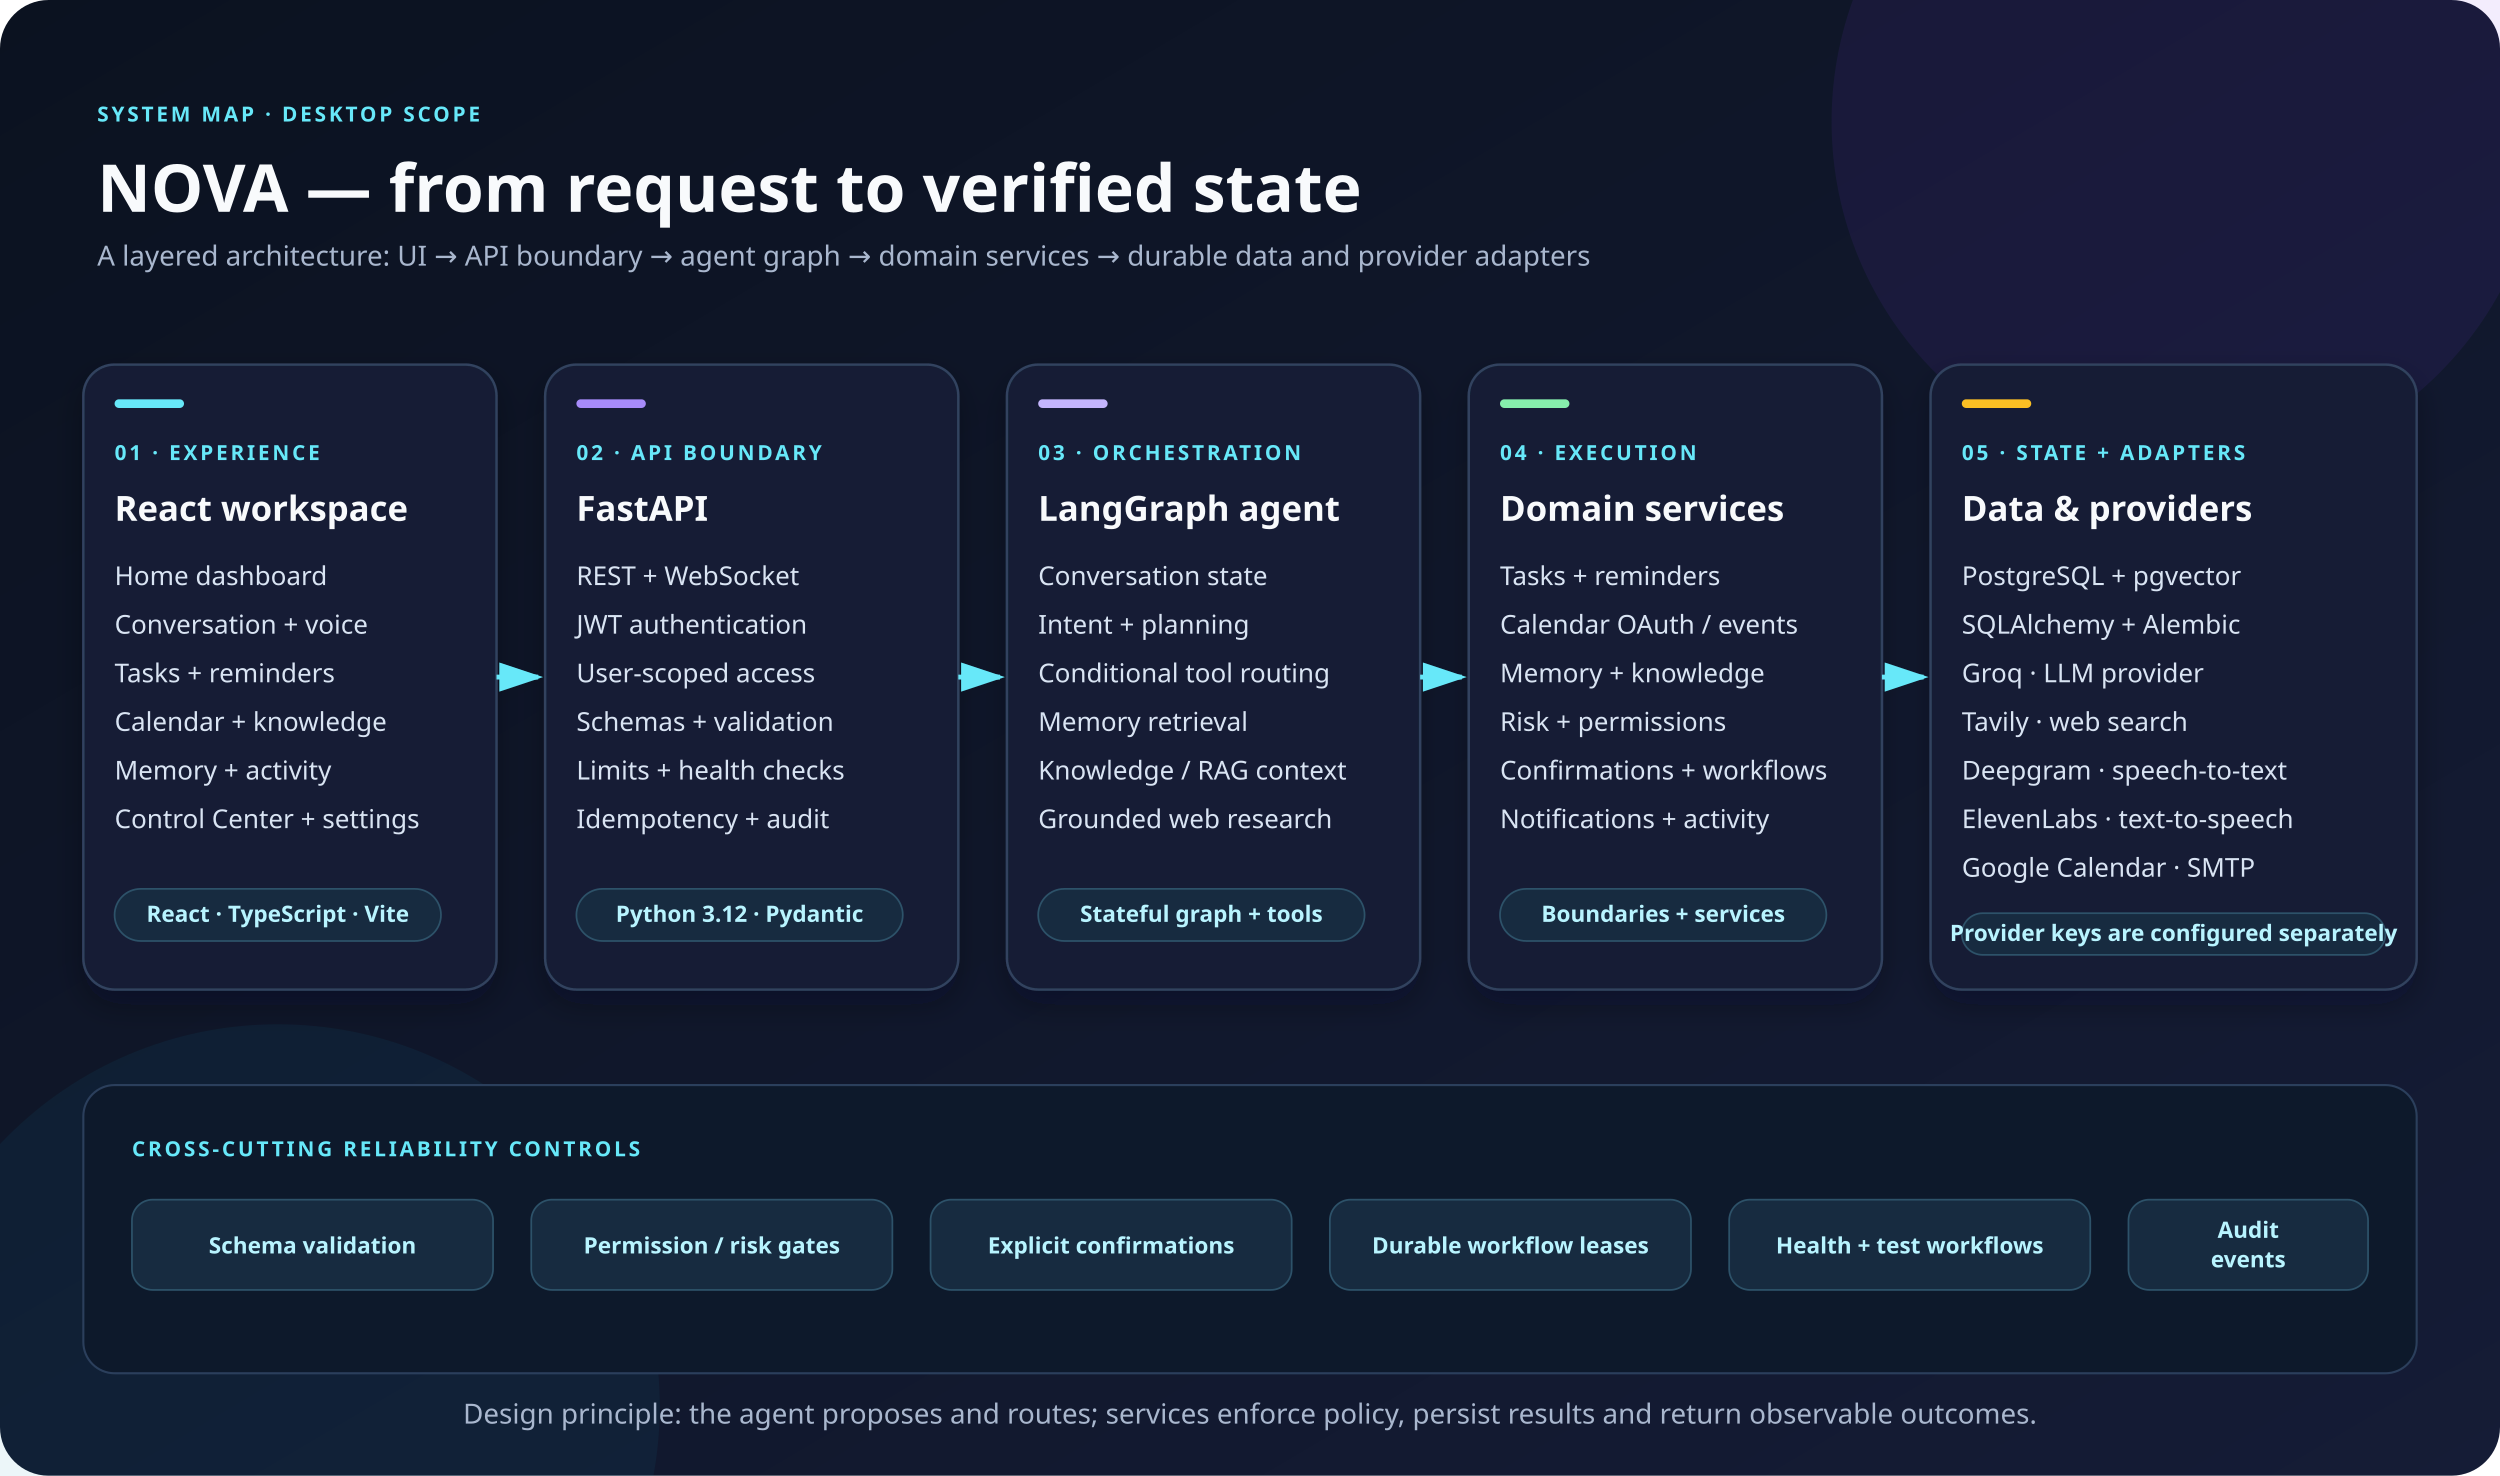
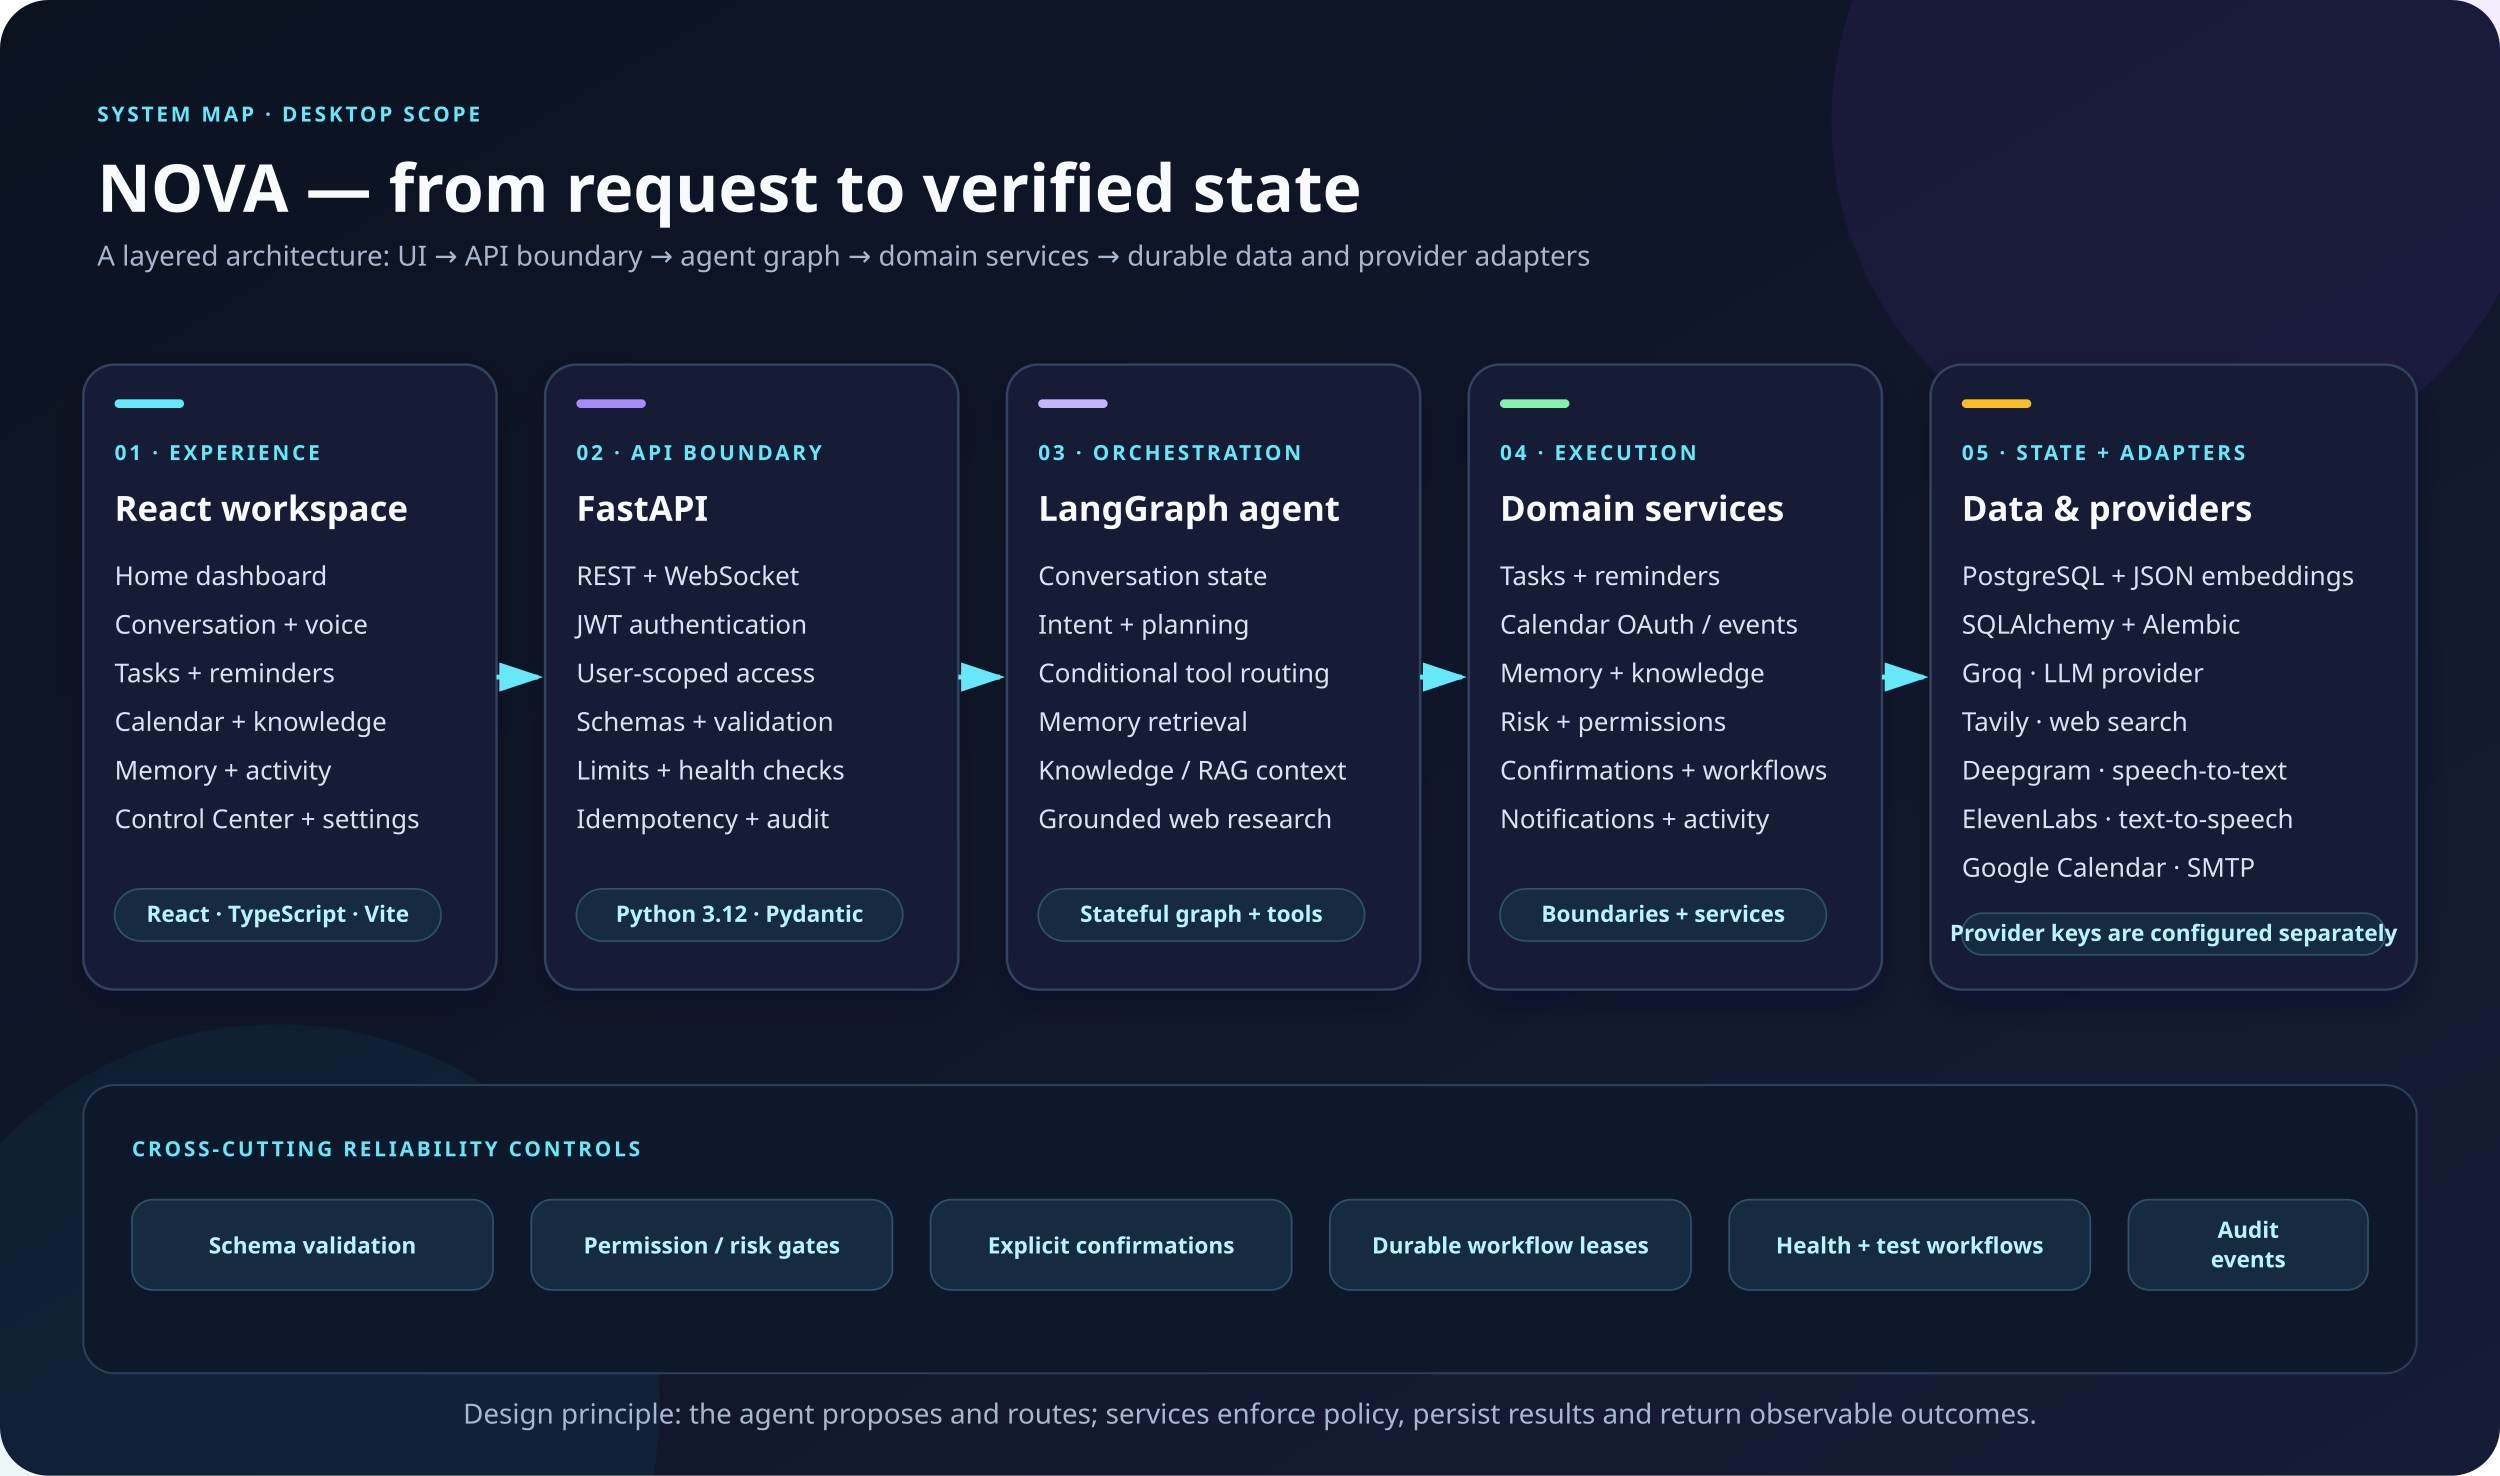
<svg xmlns="http://www.w3.org/2000/svg" width="1440" height="850" viewBox="0 0 1440 850" role="img" aria-labelledby="title desc">
  <defs>
    <linearGradient id="bg" x1="0" y1="0" x2="1" y2="1">
      <stop offset="0" stop-color="#0b1220" />
      <stop offset="1" stop-color="#151c36" />
    </linearGradient>
    <filter id="shadow" x="-20%" y="-20%" width="140%" height="140%">
      <feDropShadow dx="0" dy="8" stdDeviation="9" flood-color="#020617" flood-opacity=".3" />
    </filter>
    <marker id="arrow" markerWidth="10" markerHeight="10" refX="8" refY="3" orient="auto">
      <path d="M0,0 L0,6 L9,3 z" fill="#67e8f9" />
    </marker>
    <style>
      .title{font:700 38px system-ui,Segoe UI,sans-serif;fill:#f8fafc}
      .subtitle{font:400 16px system-ui,Segoe UI,sans-serif;fill:#a9b7ce}
      .cardtitle{font:700 20px system-ui,Segoe UI,sans-serif;fill:#f8fafc}
      .body{font:400 15px system-ui,Segoe UI,sans-serif;fill:#d9e4f3}
      .small{font:600 12px system-ui,Segoe UI,sans-serif;letter-spacing:1.6px;fill:#67e8f9}
      .card{fill:#141f35;stroke:#32435f;stroke-width:1.4}
      .line{fill:none;stroke:#67e8f9;stroke-width:2.8;marker-end:url(#arrow)}
      .pill{fill:#172b40;stroke:#2d5269;stroke-width:1}
      .pilltext{font:600 13px system-ui,Segoe UI,sans-serif;fill:#b8f4ff}
    </style>
  </defs>
  <rect width="1440" height="850" rx="28" fill="url(#bg)" />
  <circle cx="1260" cy="70" r="205" fill="#7c3aed" opacity=".09" />
  <circle cx="160" cy="810" r="220" fill="#0891b2" opacity=".08" />
  <text x="56" y="70" class="small">SYSTEM MAP · DESKTOP SCOPE</text>
  <text x="56" y="122" class="title">NOVA — from request to verified state</text>
  <text x="56" y="153" class="subtitle">A layered architecture: UI → API boundary → agent graph → domain services → durable data and provider adapters</text>
  <g filter="url(#shadow)">
    <rect x="48" y="210" width="238" height="360" rx="18" class="card" />
    <rect x="314" y="210" width="238" height="360" rx="18" class="card" />
    <rect x="580" y="210" width="238" height="360" rx="18" class="card" />
    <rect x="846" y="210" width="238" height="360" rx="18" class="card" />
    <rect x="1112" y="210" width="280" height="360" rx="18" class="card" />
  </g>
  <g>
    <rect x="66" y="230" width="40" height="5" rx="2.5" fill="#67e8f9" />
    <text x="66" y="265" class="small">01 · EXPERIENCE</text>
    <text x="66" y="300" class="cardtitle">React workspace</text>
    <text x="66" y="337" class="body">Home dashboard</text>
    <text x="66" y="365" class="body">Conversation + voice</text>
    <text x="66" y="393" class="body">Tasks + reminders</text>
    <text x="66" y="421" class="body">Calendar + knowledge</text>
    <text x="66" y="449" class="body">Memory + activity</text>
    <text x="66" y="477" class="body">Control Center + settings</text>
    <rect x="66" y="512" width="188" height="30" rx="15" class="pill" />
    <text x="160" y="531" text-anchor="middle" class="pilltext">React · TypeScript · Vite</text>
  </g>
  <g>
    <rect x="332" y="230" width="40" height="5" rx="2.5" fill="#a78bfa" />
    <text x="332" y="265" class="small">02 · API BOUNDARY</text>
    <text x="332" y="300" class="cardtitle">FastAPI</text>
    <text x="332" y="337" class="body">REST + WebSocket</text>
    <text x="332" y="365" class="body">JWT authentication</text>
    <text x="332" y="393" class="body">User-scoped access</text>
    <text x="332" y="421" class="body">Schemas + validation</text>
    <text x="332" y="449" class="body">Limits + health checks</text>
    <text x="332" y="477" class="body">Idempotency + audit</text>
    <rect x="332" y="512" width="188" height="30" rx="15" class="pill" />
    <text x="426" y="531" text-anchor="middle" class="pilltext">Python 3.12 · Pydantic</text>
  </g>
  <g>
    <rect x="598" y="230" width="40" height="5" rx="2.5" fill="#c4b5fd" />
    <text x="598" y="265" class="small">03 · ORCHESTRATION</text>
    <text x="598" y="300" class="cardtitle">LangGraph agent</text>
    <text x="598" y="337" class="body">Conversation state</text>
    <text x="598" y="365" class="body">Intent + planning</text>
    <text x="598" y="393" class="body">Conditional tool routing</text>
    <text x="598" y="421" class="body">Memory retrieval</text>
    <text x="598" y="449" class="body">Knowledge / RAG context</text>
    <text x="598" y="477" class="body">Grounded web research</text>
    <rect x="598" y="512" width="188" height="30" rx="15" class="pill" />
    <text x="692" y="531" text-anchor="middle" class="pilltext">Stateful graph + tools</text>
  </g>
  <g>
    <rect x="864" y="230" width="40" height="5" rx="2.5" fill="#86efac" />
    <text x="864" y="265" class="small">04 · EXECUTION</text>
    <text x="864" y="300" class="cardtitle">Domain services</text>
    <text x="864" y="337" class="body">Tasks + reminders</text>
    <text x="864" y="365" class="body">Calendar OAuth / events</text>
    <text x="864" y="393" class="body">Memory + knowledge</text>
    <text x="864" y="421" class="body">Risk + permissions</text>
    <text x="864" y="449" class="body">Confirmations + workflows</text>
    <text x="864" y="477" class="body">Notifications + activity</text>
    <rect x="864" y="512" width="188" height="30" rx="15" class="pill" />
    <text x="958" y="531" text-anchor="middle" class="pilltext">Boundaries + services</text>
  </g>
  <g>
    <rect x="1130" y="230" width="40" height="5" rx="2.5" fill="#fbbf24" />
    <text x="1130" y="265" class="small">05 · STATE + ADAPTERS</text>
    <text x="1130" y="300" class="cardtitle">Data &amp; providers</text>
-     <text x="1130" y="337" class="body">PostgreSQL + pgvector</text>
+     <text x="1130" y="337" class="body">PostgreSQL + JSON embeddings</text>
    <text x="1130" y="365" class="body">SQLAlchemy + Alembic</text>
    <text x="1130" y="393" class="body">Groq · LLM provider</text>
    <text x="1130" y="421" class="body">Tavily · web search</text>
    <text x="1130" y="449" class="body">Deepgram · speech-to-text</text>
    <text x="1130" y="477" class="body">ElevenLabs · text-to-speech</text>
    <text x="1130" y="505" class="body">Google Calendar · SMTP</text>
    <rect x="1130" y="526" width="244" height="24" rx="12" class="pill" />
    <text x="1252" y="542" text-anchor="middle" class="pilltext">Provider keys are configured separately</text>
  </g>
  <path d="M286 390 H310" class="line" />
  <path d="M552 390 H576" class="line" />
  <path d="M818 390 H842" class="line" />
  <path d="M1084 390 H1108" class="line" />
  <rect x="48" y="625" width="1344" height="166" rx="18" fill="#0d192b" stroke="#2b3f5c" stroke-width="1.2" />
  <text x="76" y="666" class="small">CROSS-CUTTING RELIABILITY CONTROLS</text>
  <g>
    <rect x="76" y="691" width="208" height="52" rx="12" class="pill" />
    <text x="180" y="722" text-anchor="middle" class="pilltext">Schema validation</text>
    <rect x="306" y="691" width="208" height="52" rx="12" class="pill" />
    <text x="410" y="722" text-anchor="middle" class="pilltext">Permission / risk gates</text>
    <rect x="536" y="691" width="208" height="52" rx="12" class="pill" />
    <text x="640" y="722" text-anchor="middle" class="pilltext">Explicit confirmations</text>
    <rect x="766" y="691" width="208" height="52" rx="12" class="pill" />
    <text x="870" y="722" text-anchor="middle" class="pilltext">Durable workflow leases</text>
    <rect x="996" y="691" width="208" height="52" rx="12" class="pill" />
    <text x="1100" y="722" text-anchor="middle" class="pilltext">Health + test workflows</text>
    <rect x="1226" y="691" width="138" height="52" rx="12" class="pill" />
    <text x="1295" y="713" text-anchor="middle" class="pilltext">Audit</text>
    <text x="1295" y="730" text-anchor="middle" class="pilltext">events</text>
  </g>
  <text x="720" y="820" text-anchor="middle" class="subtitle">Design principle: the agent proposes and routes; services enforce policy, persist results and return observable outcomes.</text>
</svg>
